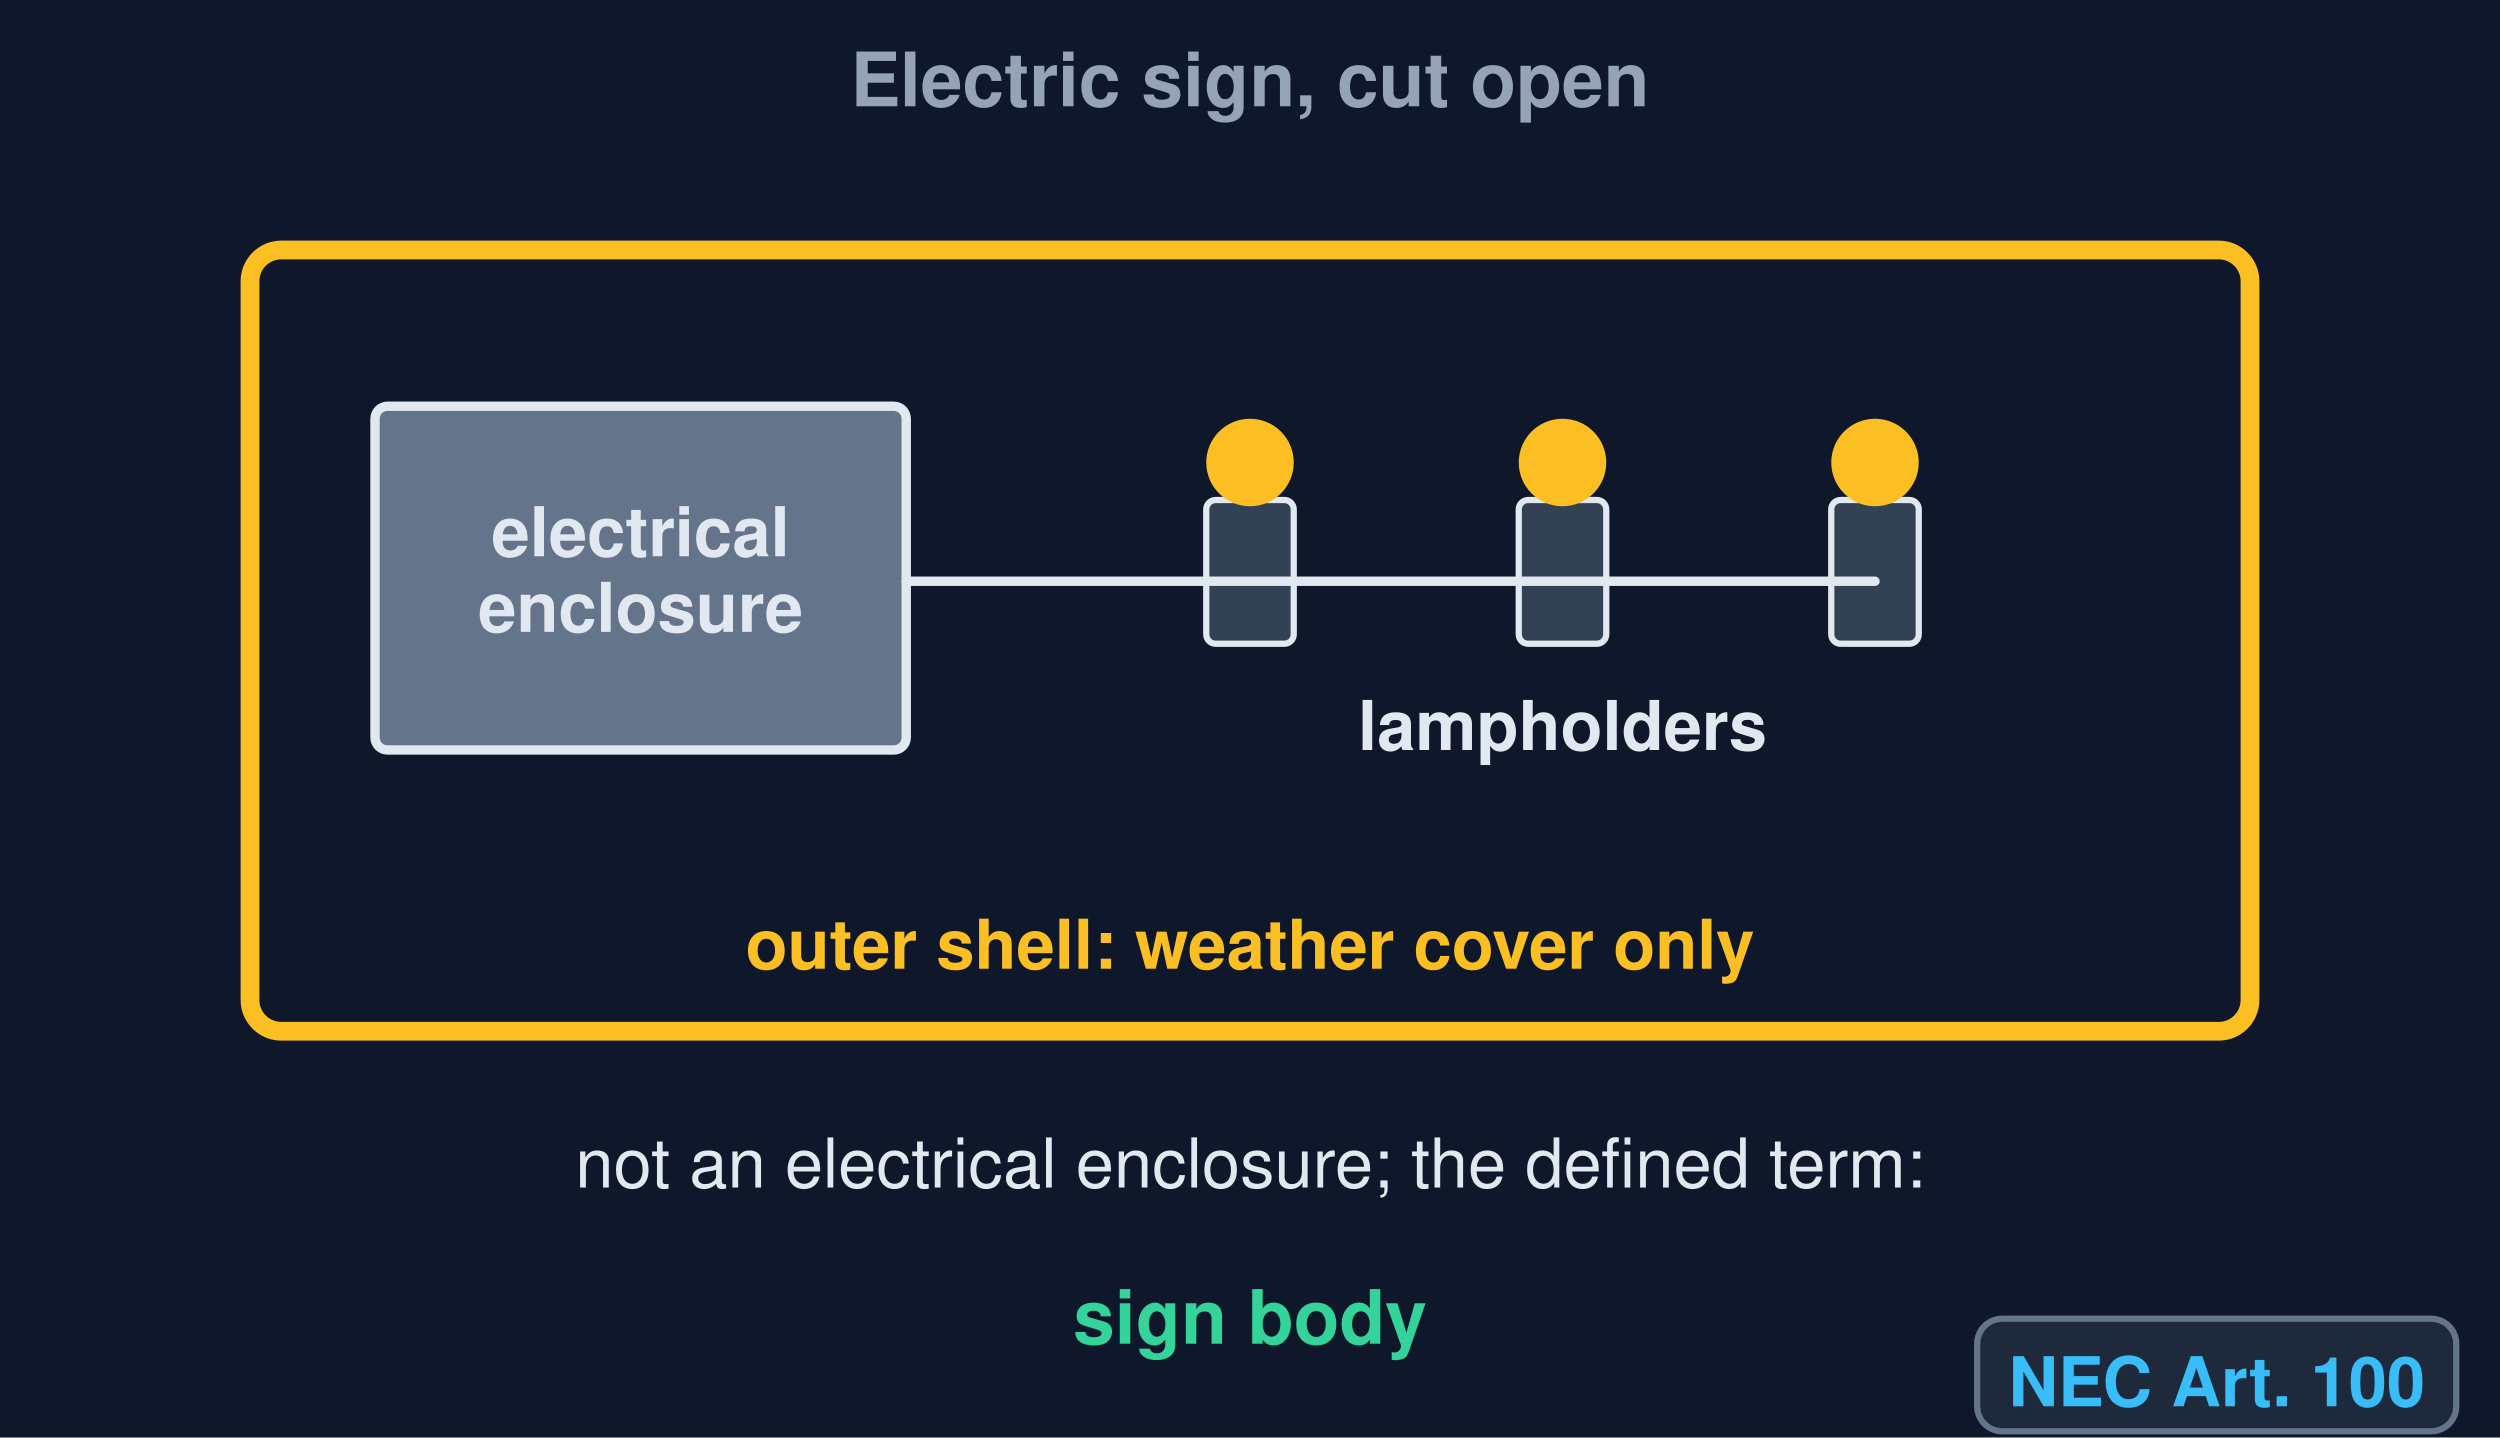
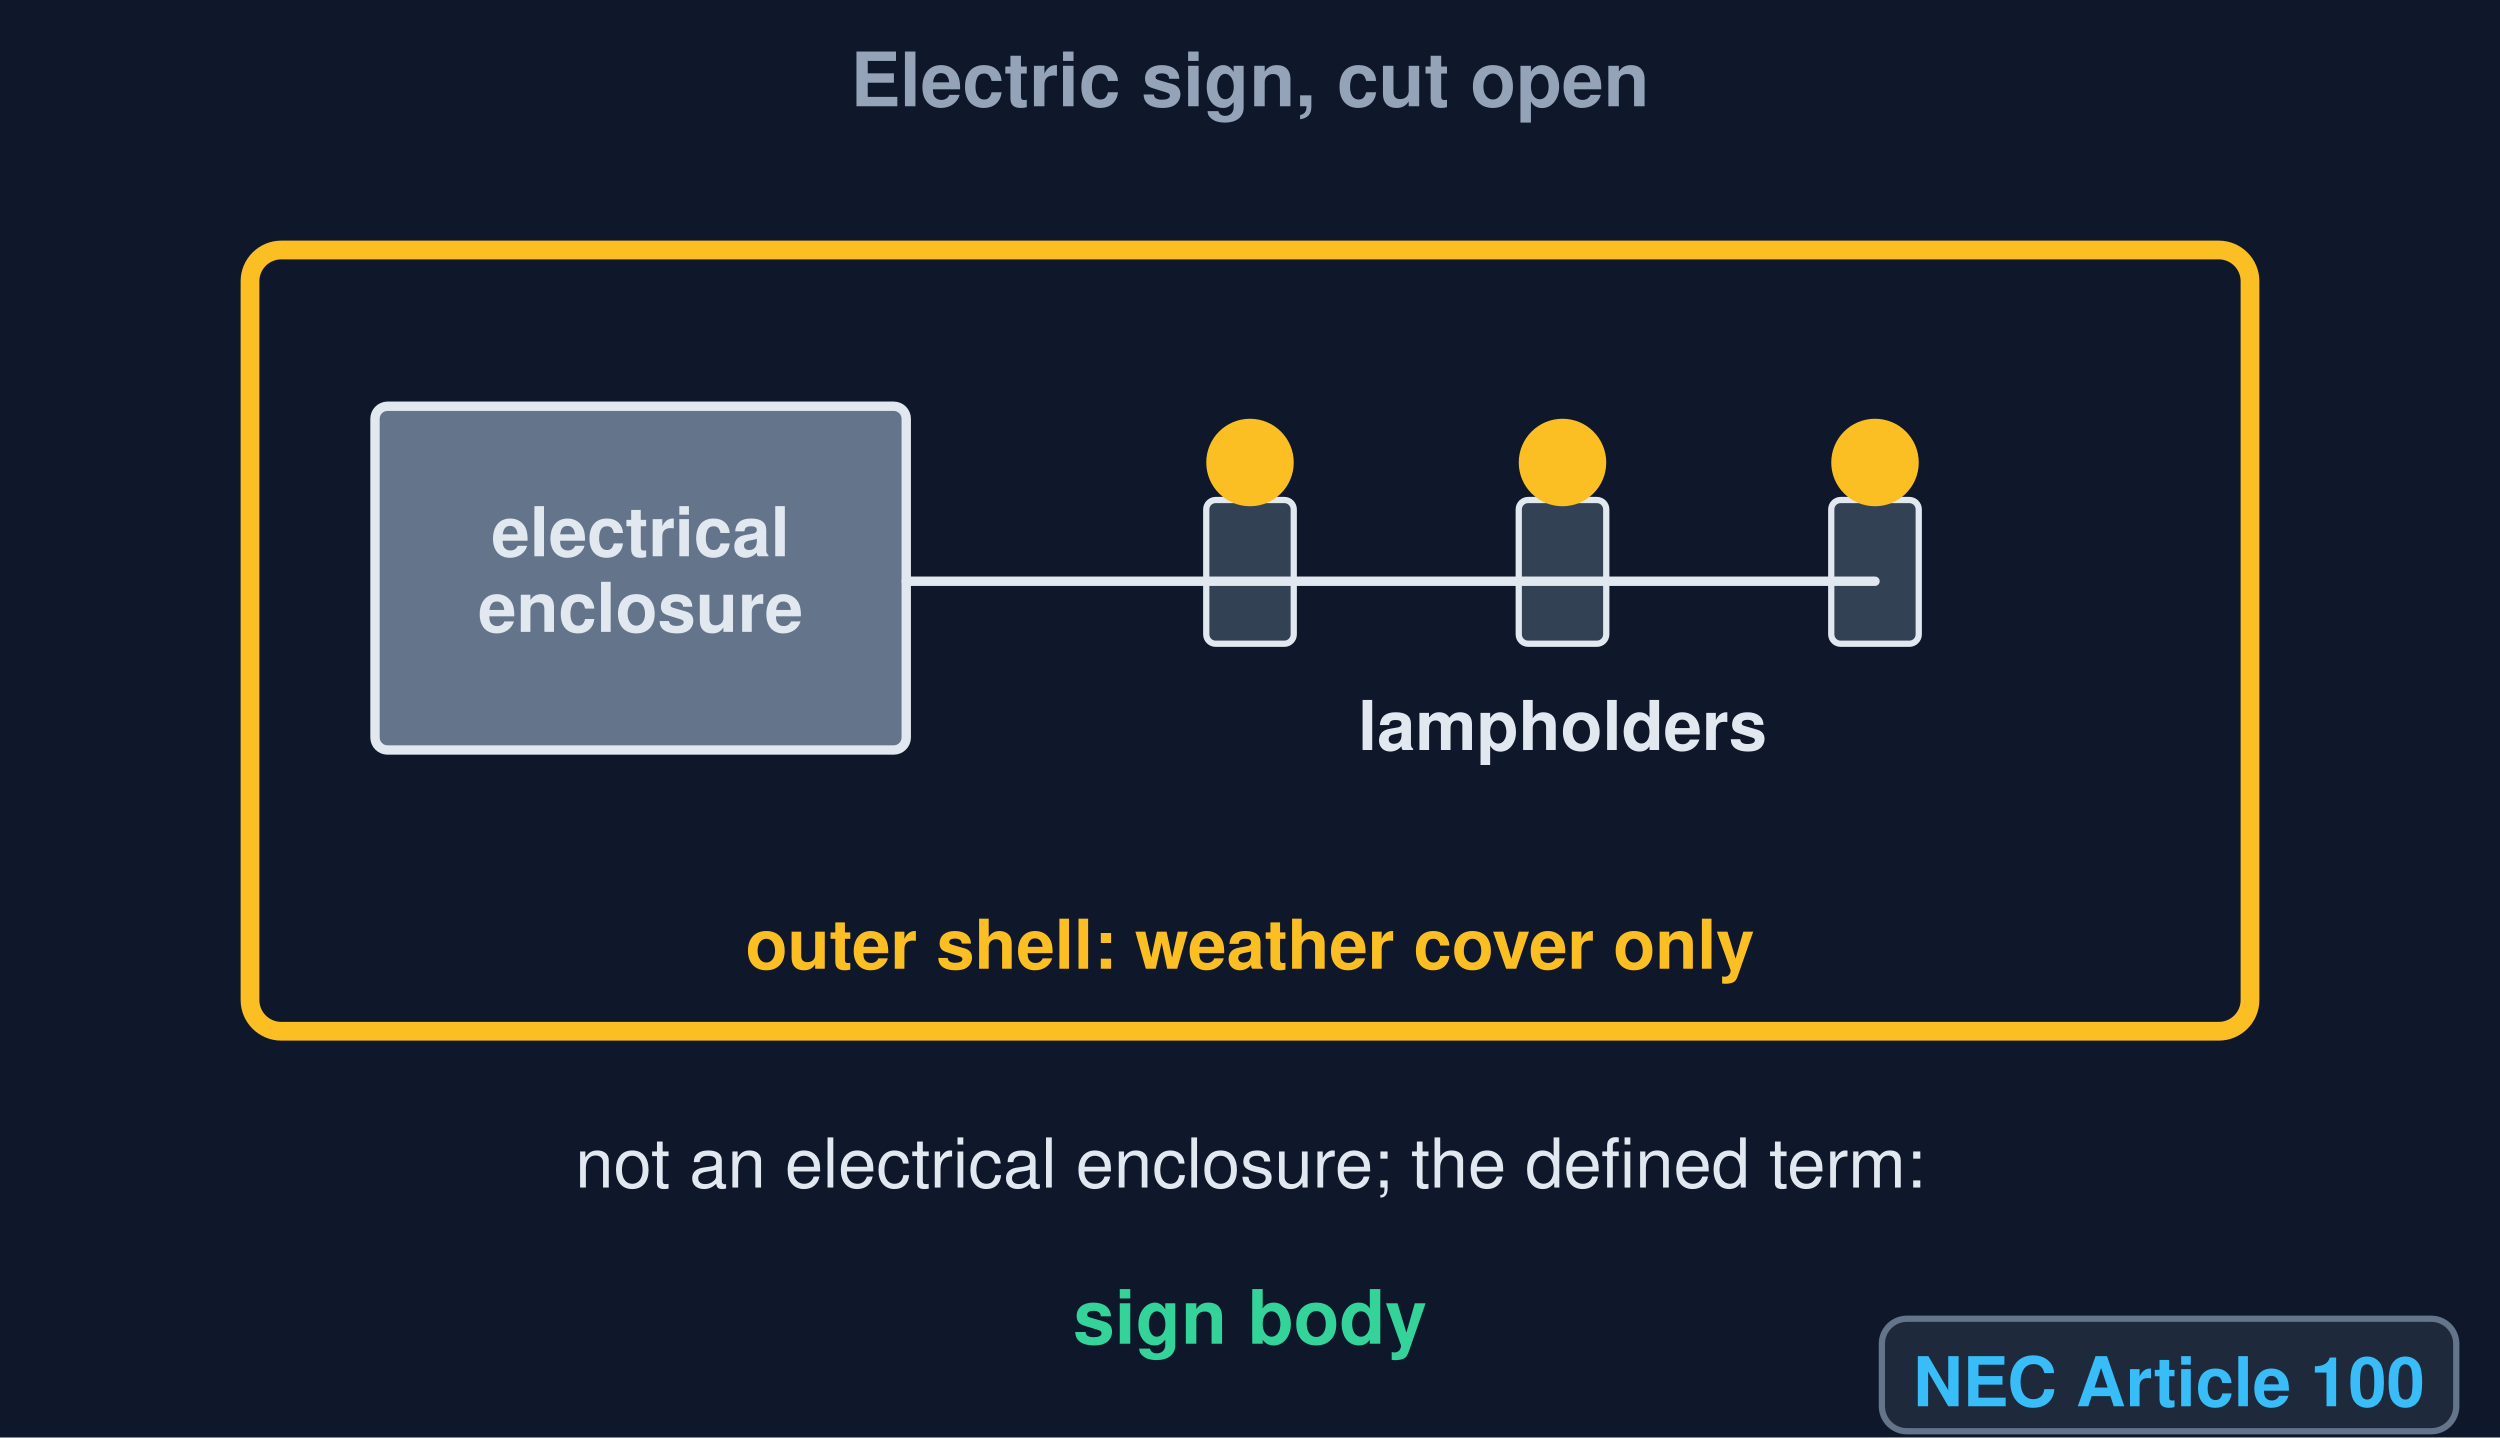
<svg xmlns="http://www.w3.org/2000/svg" width="800" height="460" viewBox="0 0 800 460">
  <rect x="0.0" y="0.0" width="800.0" height="460.0" rx="0" fill="#0f172a" fill-opacity="1.0" stroke="none" stroke-width="2" />
  <text x="400.0" y="34.0" font-family="Helvetica, Arial, sans-serif" font-size="24" font-weight="bold" fill="#94a3b8" text-anchor="middle">Electric sign, cut open</text>
  <rect x="80.0" y="80.0" width="640.0" height="250.0" rx="10" fill="none" fill-opacity="1.0" stroke="#fbbf24" stroke-width="6" />
  <rect x="120.0" y="130.0" width="170.0" height="110.0" rx="4" fill="#64748b" fill-opacity="1.0" stroke="#e2e8f0" stroke-width="3" />
  <text x="205.0" y="178.0" font-family="Helvetica, Arial, sans-serif" font-size="22" font-weight="bold" fill="#e2e8f0" text-anchor="middle">electrical</text>
  <text x="205.0" y="202.2" font-family="Helvetica, Arial, sans-serif" font-size="22" font-weight="bold" fill="#e2e8f0" text-anchor="middle">enclosure</text>
  <rect x="386.0" y="160.0" width="28.0" height="46.0" rx="3" fill="#334155" fill-opacity="1.0" stroke="#e2e8f0" stroke-width="2" />
  <circle cx="400.0" cy="148.0" r="14" fill="#fbbf24" stroke="none" stroke-width="2" />
  <rect x="486.0" y="160.0" width="28.0" height="46.0" rx="3" fill="#334155" fill-opacity="1.0" stroke="#e2e8f0" stroke-width="2" />
  <circle cx="500.0" cy="148.0" r="14" fill="#fbbf24" stroke="none" stroke-width="2" />
  <rect x="586.0" y="160.0" width="28.0" height="46.0" rx="3" fill="#334155" fill-opacity="1.0" stroke="#e2e8f0" stroke-width="2" />
  <circle cx="600.0" cy="148.0" r="14" fill="#fbbf24" stroke="none" stroke-width="2" />
  <line x1="290.0" y1="186.0" x2="600.0" y2="186.0" stroke="#e2e8f0" stroke-width="3" stroke-linecap="round" stroke-opacity="1.0" />
  <text x="500.0" y="240.0" font-family="Helvetica, Arial, sans-serif" font-size="22" font-weight="bold" fill="#e2e8f0" text-anchor="middle">lampholders</text>
  <text x="400.0" y="310.0" font-family="Helvetica, Arial, sans-serif" font-size="22" font-weight="bold" fill="#fbbf24" text-anchor="middle">outer shell: weather cover only</text>
  <text x="400.0" y="380.0" font-family="Helvetica, Arial, sans-serif" font-size="22" fill="#e2e8f0" text-anchor="middle">not an electrical enclosure; the defined term:</text>
  <text x="400.0" y="430.0" font-family="Helvetica, Arial, sans-serif" font-size="24" font-weight="bold" fill="#34d399" text-anchor="middle">sign body</text>
-   <rect x="632.7" y="422.0" width="153.3" height="36.0" rx="8" fill="#1e293b" fill-opacity="1.0" stroke="#64748b" stroke-width="2" />
-   <text x="642.7" y="450.0" font-family="Helvetica, Arial, sans-serif" font-size="22" font-weight="bold" fill="#38bdf8" text-anchor="start">NEC Art. 100</text>
+   <rect x="602.2" y="422.0" width="183.8" height="36.0" rx="8" fill="#1e293b" fill-opacity="1.0" stroke="#64748b" stroke-width="2" />
+   <text x="612.2" y="450.0" font-family="Helvetica, Arial, sans-serif" font-size="22" font-weight="bold" fill="#38bdf8" text-anchor="start">NEC Article 100</text>
</svg>
